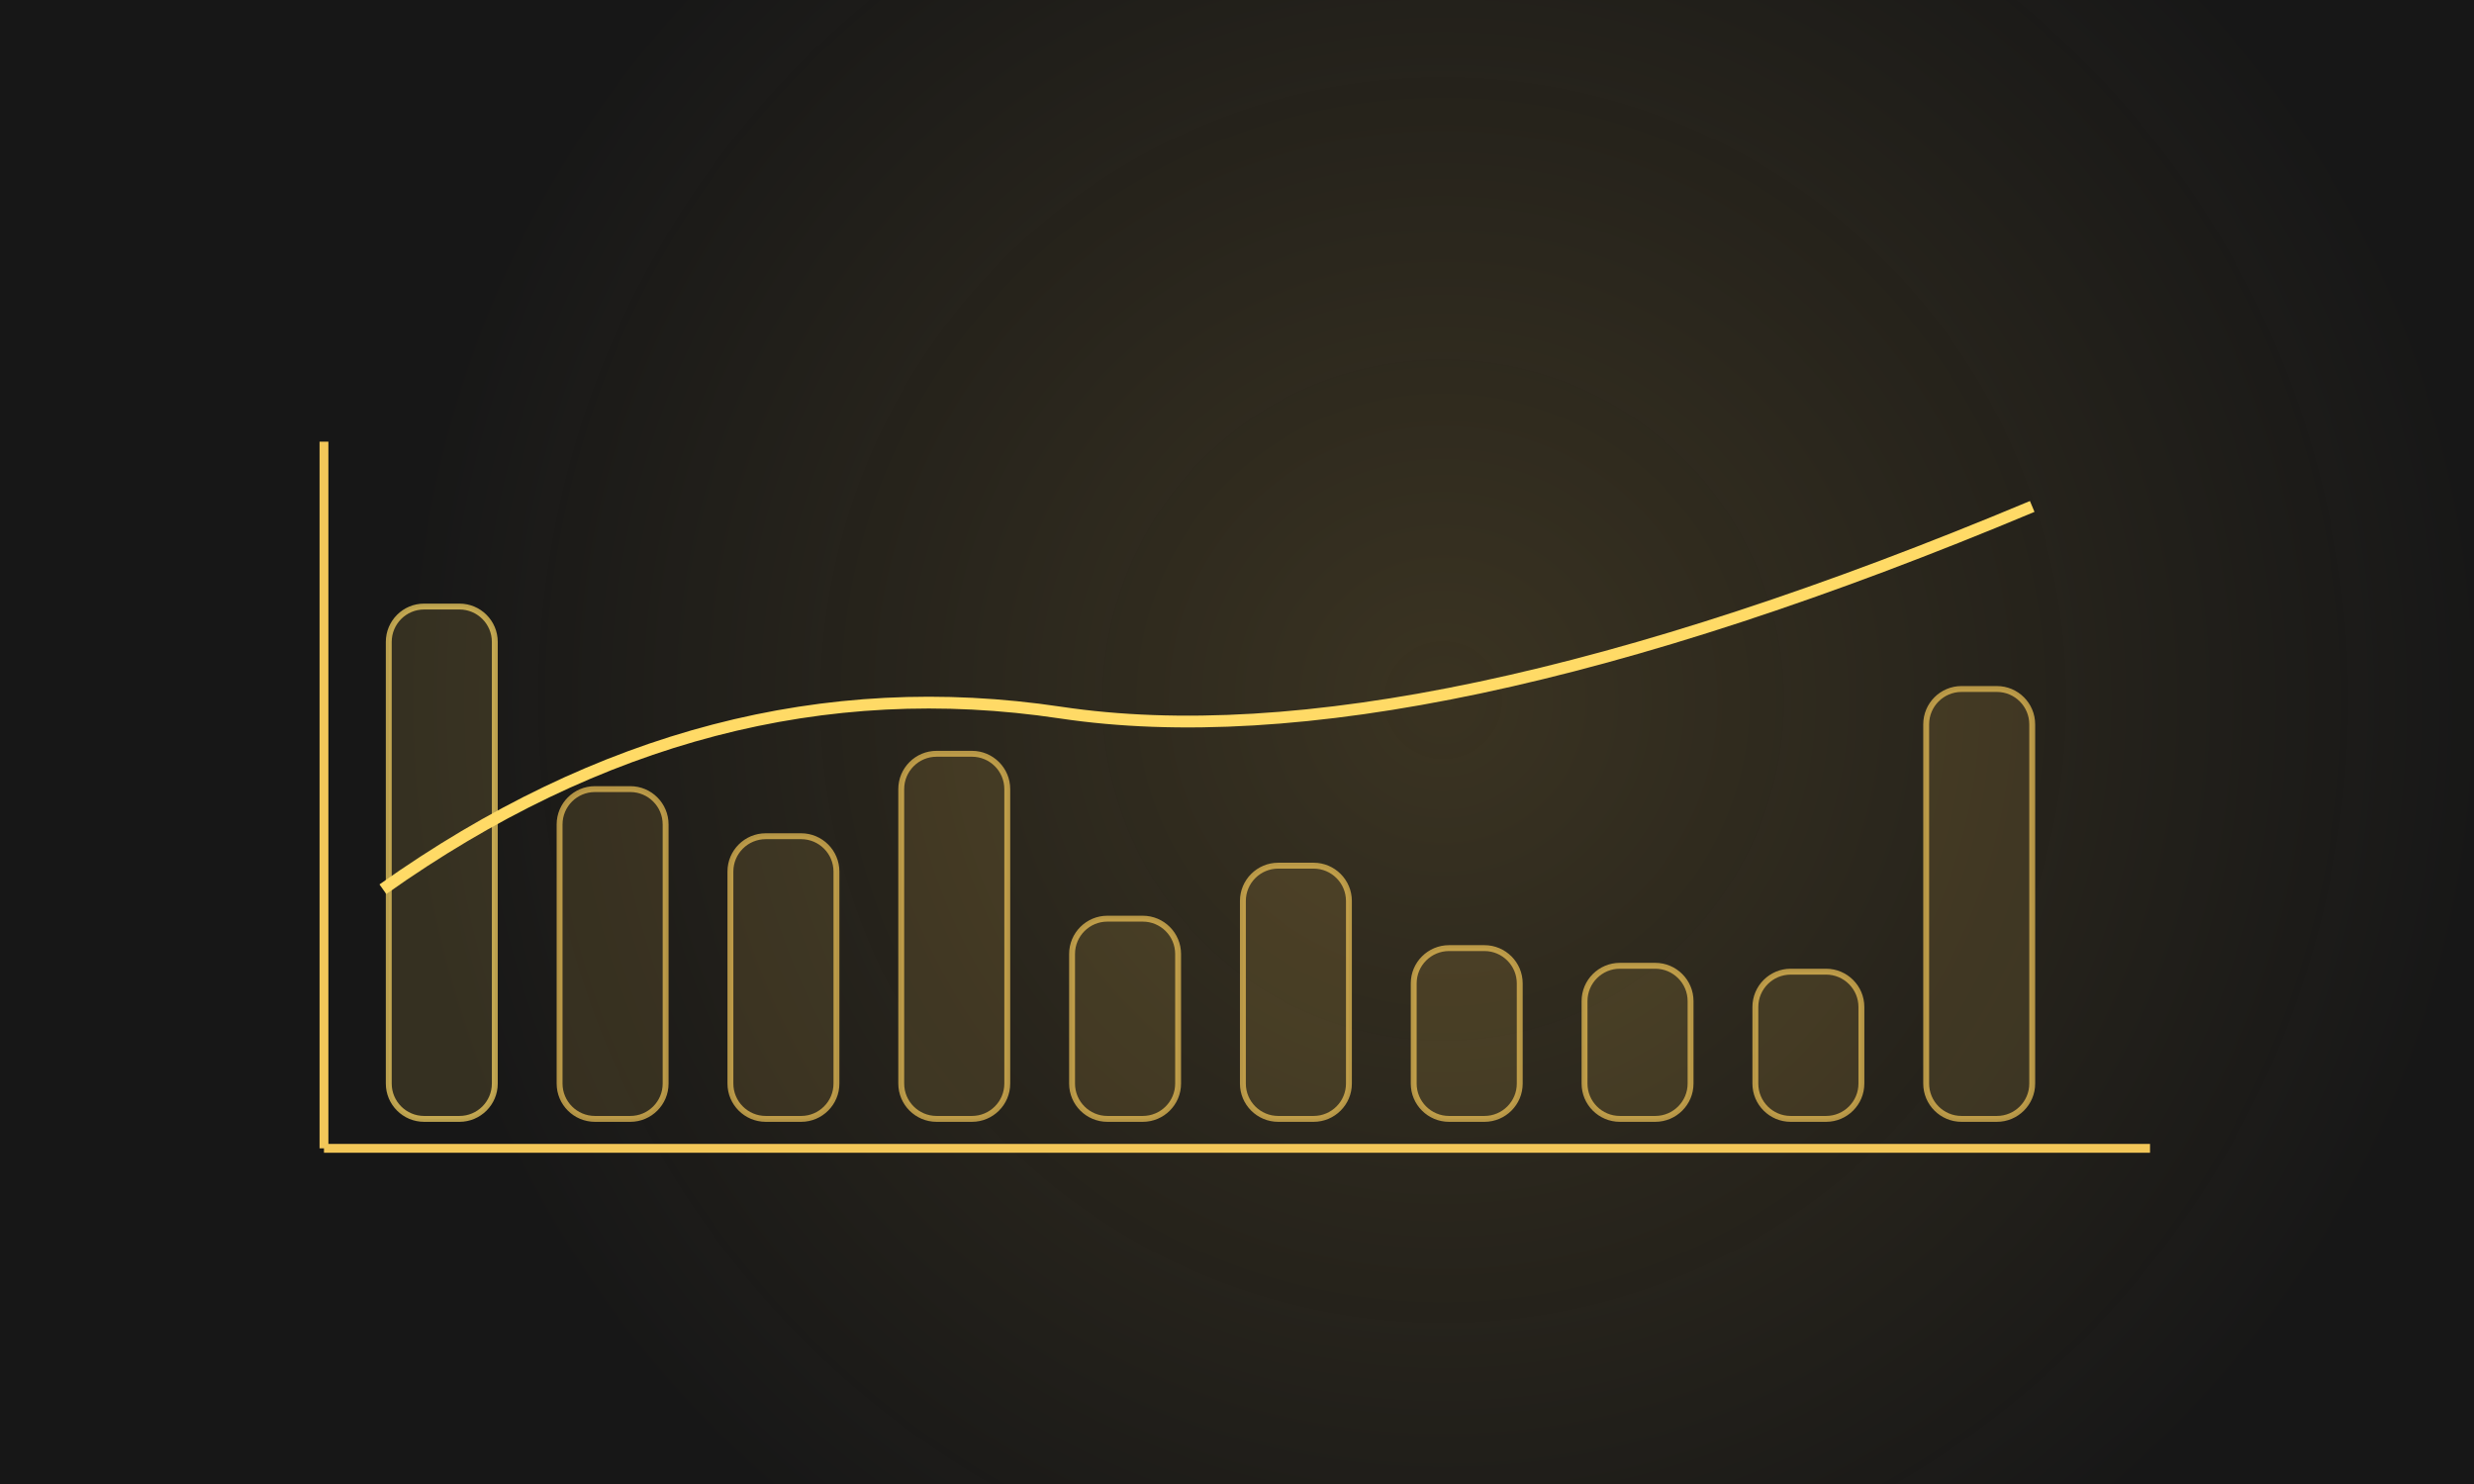
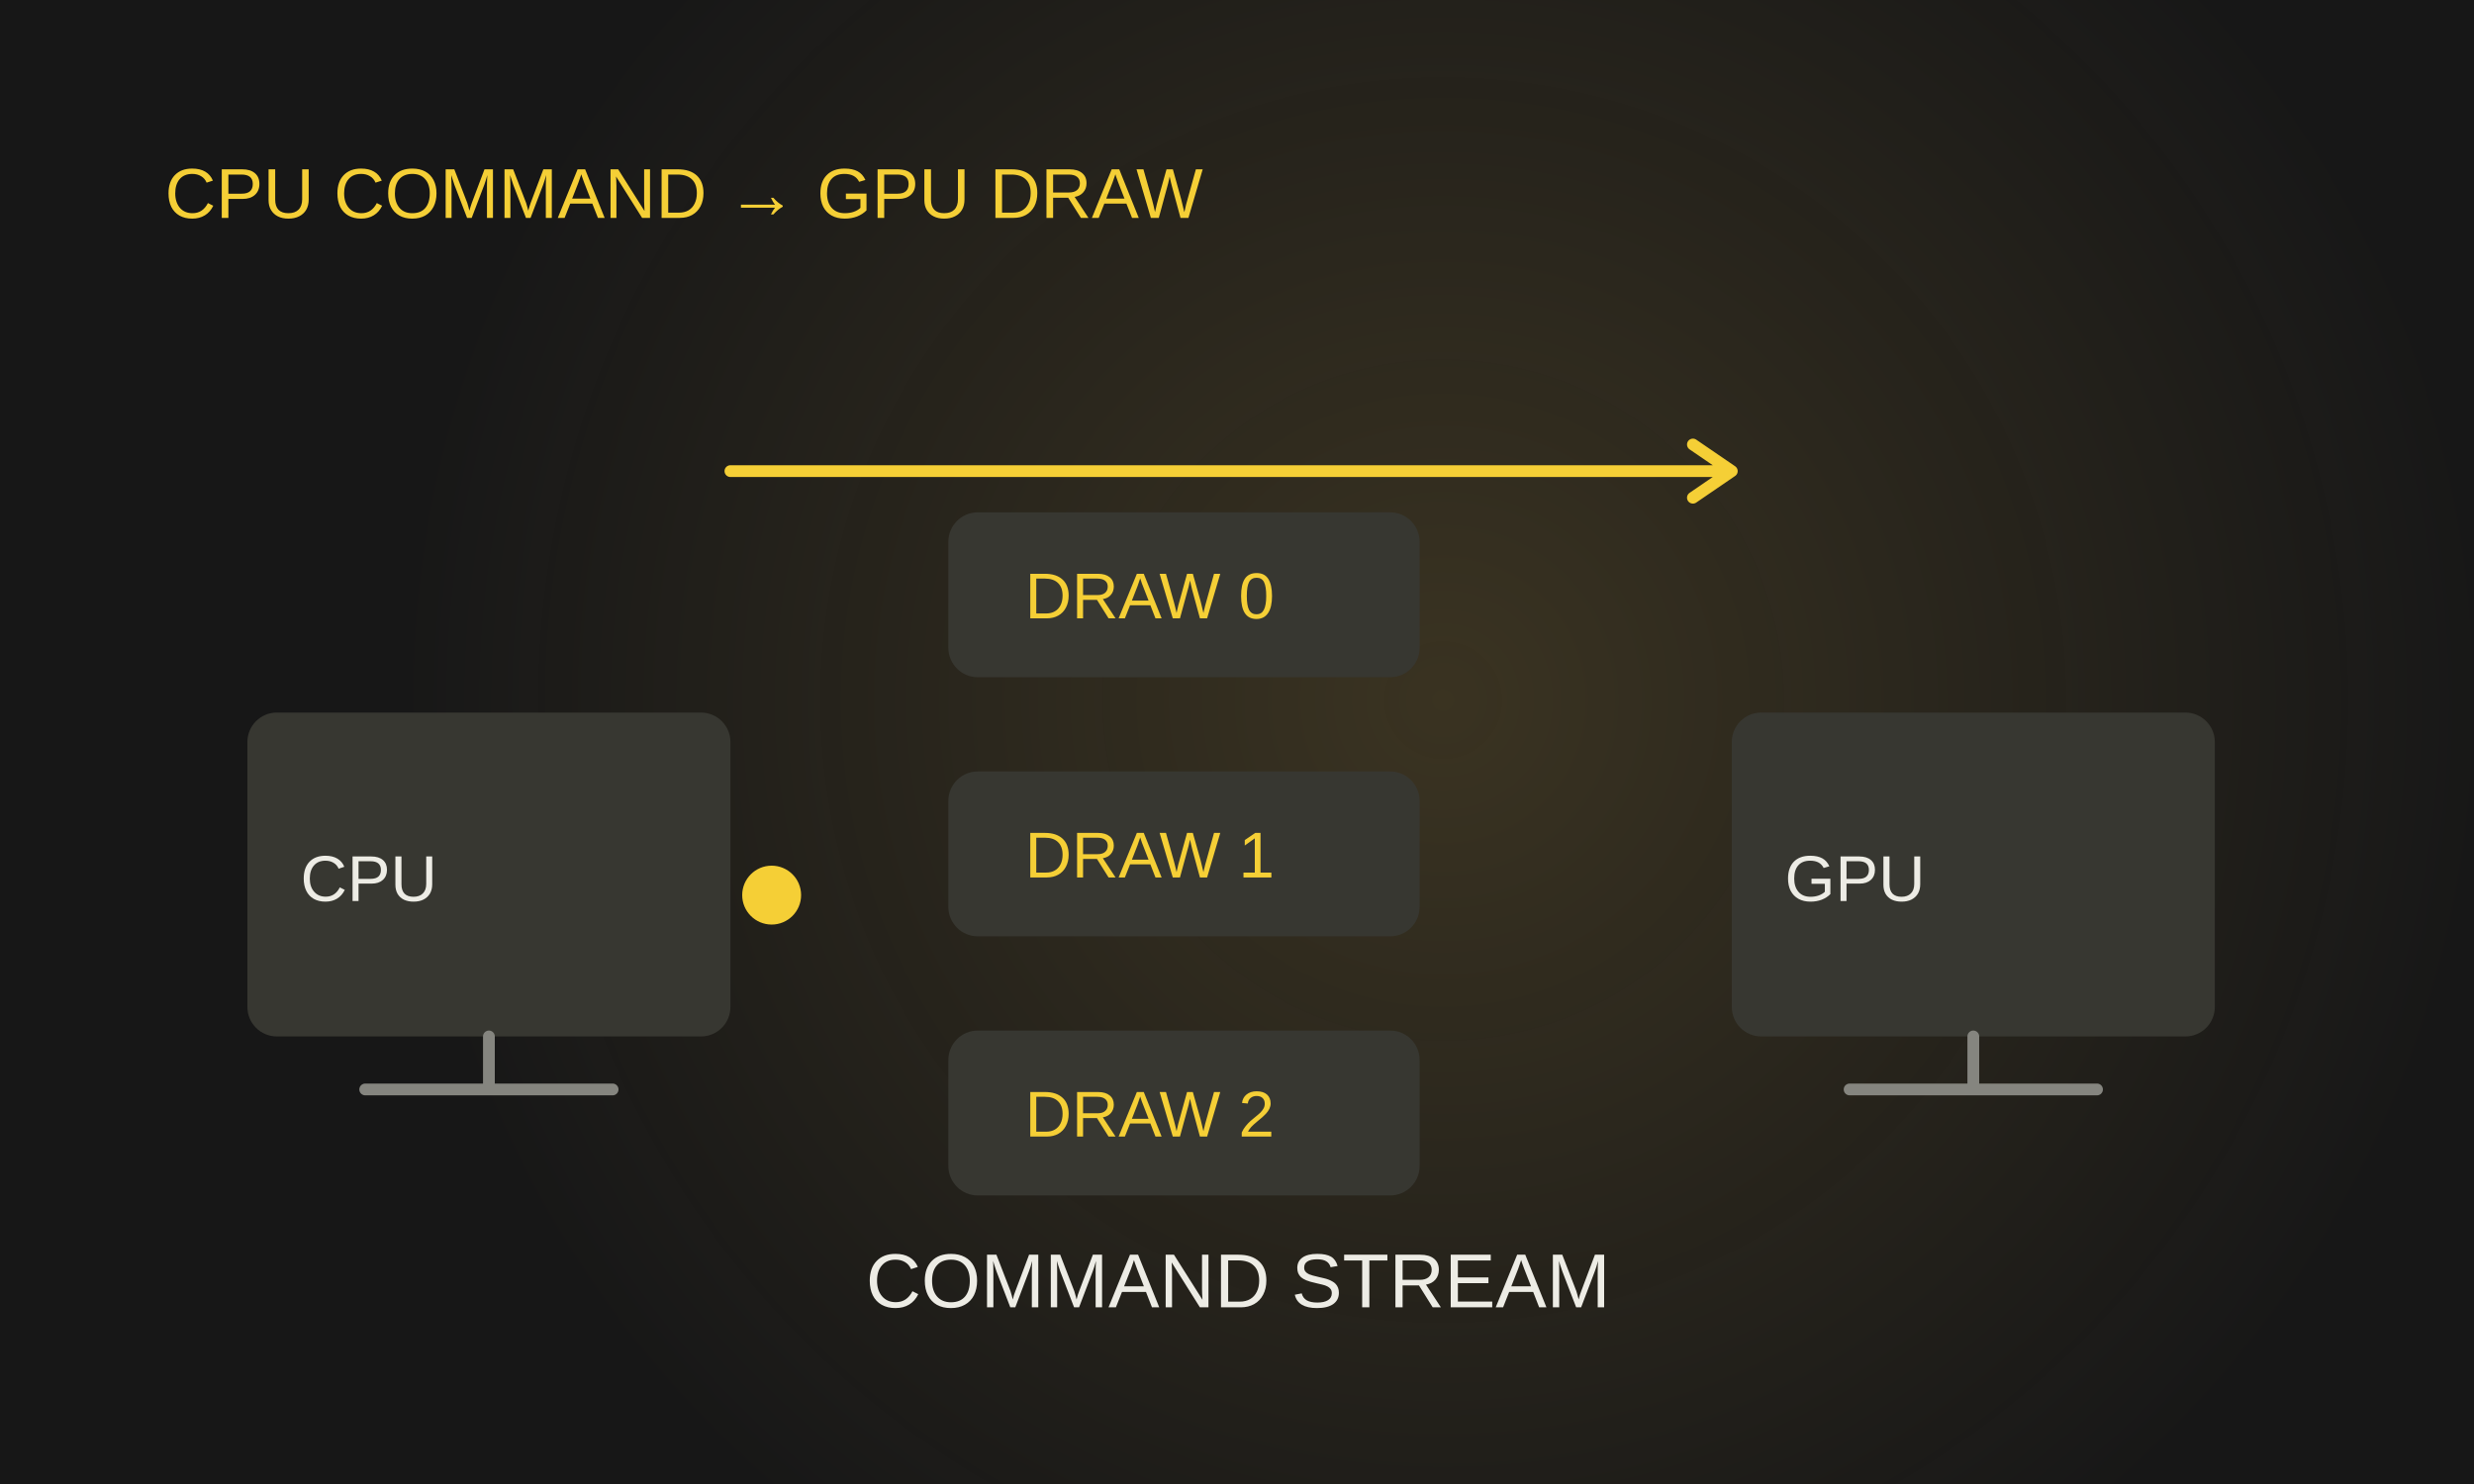
<svg xmlns="http://www.w3.org/2000/svg" class="article-cover" viewBox="0 0 420 252" role="img" aria-label="드로 콜 개념 도식">
  <defs>
    <radialGradient id="cover-draw-call-glow">
      <stop stop-color="hsl(43 86% 65%)" stop-opacity=".16" />
      <stop offset="1" stop-color="hsl(43 86% 65%)" stop-opacity="0" />
    </radialGradient>
    <radialGradient id="cover-draw-call-orb" cx="30%" cy="24%">
      <stop stop-color="#fff7d6" />
      <stop offset=".42" stop-color="hsl(43 86% 65%)" />
      <stop offset="1" stop-color="#46390d" />
    </radialGradient>
  </defs>
  <rect width="420" height="252" fill="#171717" />
  <circle cx="245" cy="119" r="175" fill="url(#cover-draw-call-glow)" />
-   <rect x="66" y="103" width="18" height="87" rx="6" fill="#ffda66" fill-opacity=".13" stroke="#ffda66" stroke-opacity=".7" />
-   <rect x="95" y="134" width="18" height="56" rx="6" fill="hsl(43 86% 65%)" fill-opacity=".13" stroke="hsl(43 86% 65%)" stroke-opacity=".7" />
-   <rect x="124" y="142" width="18" height="48" rx="6" fill="hsl(43 86% 65%)" fill-opacity=".13" stroke="hsl(43 86% 65%)" stroke-opacity=".7" />
-   <rect x="153" y="128" width="18" height="62" rx="6" fill="hsl(43 86% 65%)" fill-opacity=".13" stroke="hsl(43 86% 65%)" stroke-opacity=".7" />
-   <rect x="182" y="156" width="18" height="34" rx="6" fill="hsl(43 86% 65%)" fill-opacity=".13" stroke="hsl(43 86% 65%)" stroke-opacity=".7" />
-   <rect x="211" y="147" width="18" height="43" rx="6" fill="hsl(43 86% 65%)" fill-opacity=".13" stroke="hsl(43 86% 65%)" stroke-opacity=".7" />
-   <rect x="240" y="161" width="18" height="29" rx="6" fill="hsl(43 86% 65%)" fill-opacity=".13" stroke="hsl(43 86% 65%)" stroke-opacity=".7" />
-   <rect x="269" y="164" width="18" height="26" rx="6" fill="hsl(43 86% 65%)" fill-opacity=".13" stroke="hsl(43 86% 65%)" stroke-opacity=".7" />
-   <rect x="298" y="165" width="18" height="25" rx="6" fill="hsl(43 86% 65%)" fill-opacity=".13" stroke="hsl(43 86% 65%)" stroke-opacity=".7" />
-   <rect x="327" y="117" width="18" height="73" rx="6" fill="hsl(43 86% 65%)" fill-opacity=".13" stroke="hsl(43 86% 65%)" stroke-opacity=".7" />
-   <path d="M55 195L365 195" stroke="hsl(43 86% 65%)" stroke-width="1.5" fill="none" />
-   <path d="M55 75L55 195" stroke="hsl(43 86% 65%)" stroke-width="1.5" fill="none" />
-   <path d="M65 151Q120 112 180 121T345 86" stroke="#ffda66" stroke-width="2" fill="none" />
+   <g class="technical-scene" data-scene="draw-call">
+     <text x="28" y="37" fill="#f5cf36" font-family="Arial,sans-serif" font-size="12">CPU COMMAND → GPU DRAW</text>
+     <rect x="42" y="121" width="82" height="55" rx="5" fill="#373731" />
+     <path d="M62 185H104M83 176V185" fill="none" stroke="#85857f" stroke-width="2" stroke-linecap="round" stroke-linejoin="round" />
+     <text x="51" y="153" fill="#edece5" font-family="Arial,sans-serif" font-size="11">CPU</text>
+     <rect x="294" y="121" width="82" height="55" rx="5" fill="#373731" />
+     <path d="M314 185H356M335 176V185" fill="none" stroke="#85857f" stroke-width="2" stroke-linecap="round" stroke-linejoin="round" />
+     <text x="303" y="153" fill="#edece5" font-family="Arial,sans-serif" font-size="11">GPU</text>
+     <rect x="161" y="87" width="80" height="28" rx="5" fill="#373731" />
+     <text x="174" y="105" fill="#f5cf36" font-family="Arial,sans-serif" font-size="11">DRAW 0</text>
+     <rect x="161" y="131" width="80" height="28" rx="5" fill="#373731" />
+     <text x="174" y="149" fill="#f5cf36" font-family="Arial,sans-serif" font-size="11">DRAW 1</text>
+     <rect x="161" y="175" width="80" height="28" rx="5" fill="#373731" />
+     <text x="174" y="193" fill="#f5cf36" font-family="Arial,sans-serif" font-size="11">DRAW 2</text>
+     <g>
+       <rect x="126" y="147" width="10" height="10" rx="5" fill="#f5cf36" />
+       <animateTransform attributeName="transform" type="translate" values="0 0;152 0;152 0;0 0" dur="4s" repeatCount="indefinite" />
+     </g>
+     <path d="M124 80L294 80M287.397 84.517L294 80L287.397 75.483" fill="none" stroke="#f5cf36" stroke-width="2" stroke-linecap="round" stroke-linejoin="round" />
+     <text x="147" y="222" fill="#edece5" font-family="Arial,sans-serif" font-size="13">COMMAND STREAM</text>
+   </g>
</svg>
